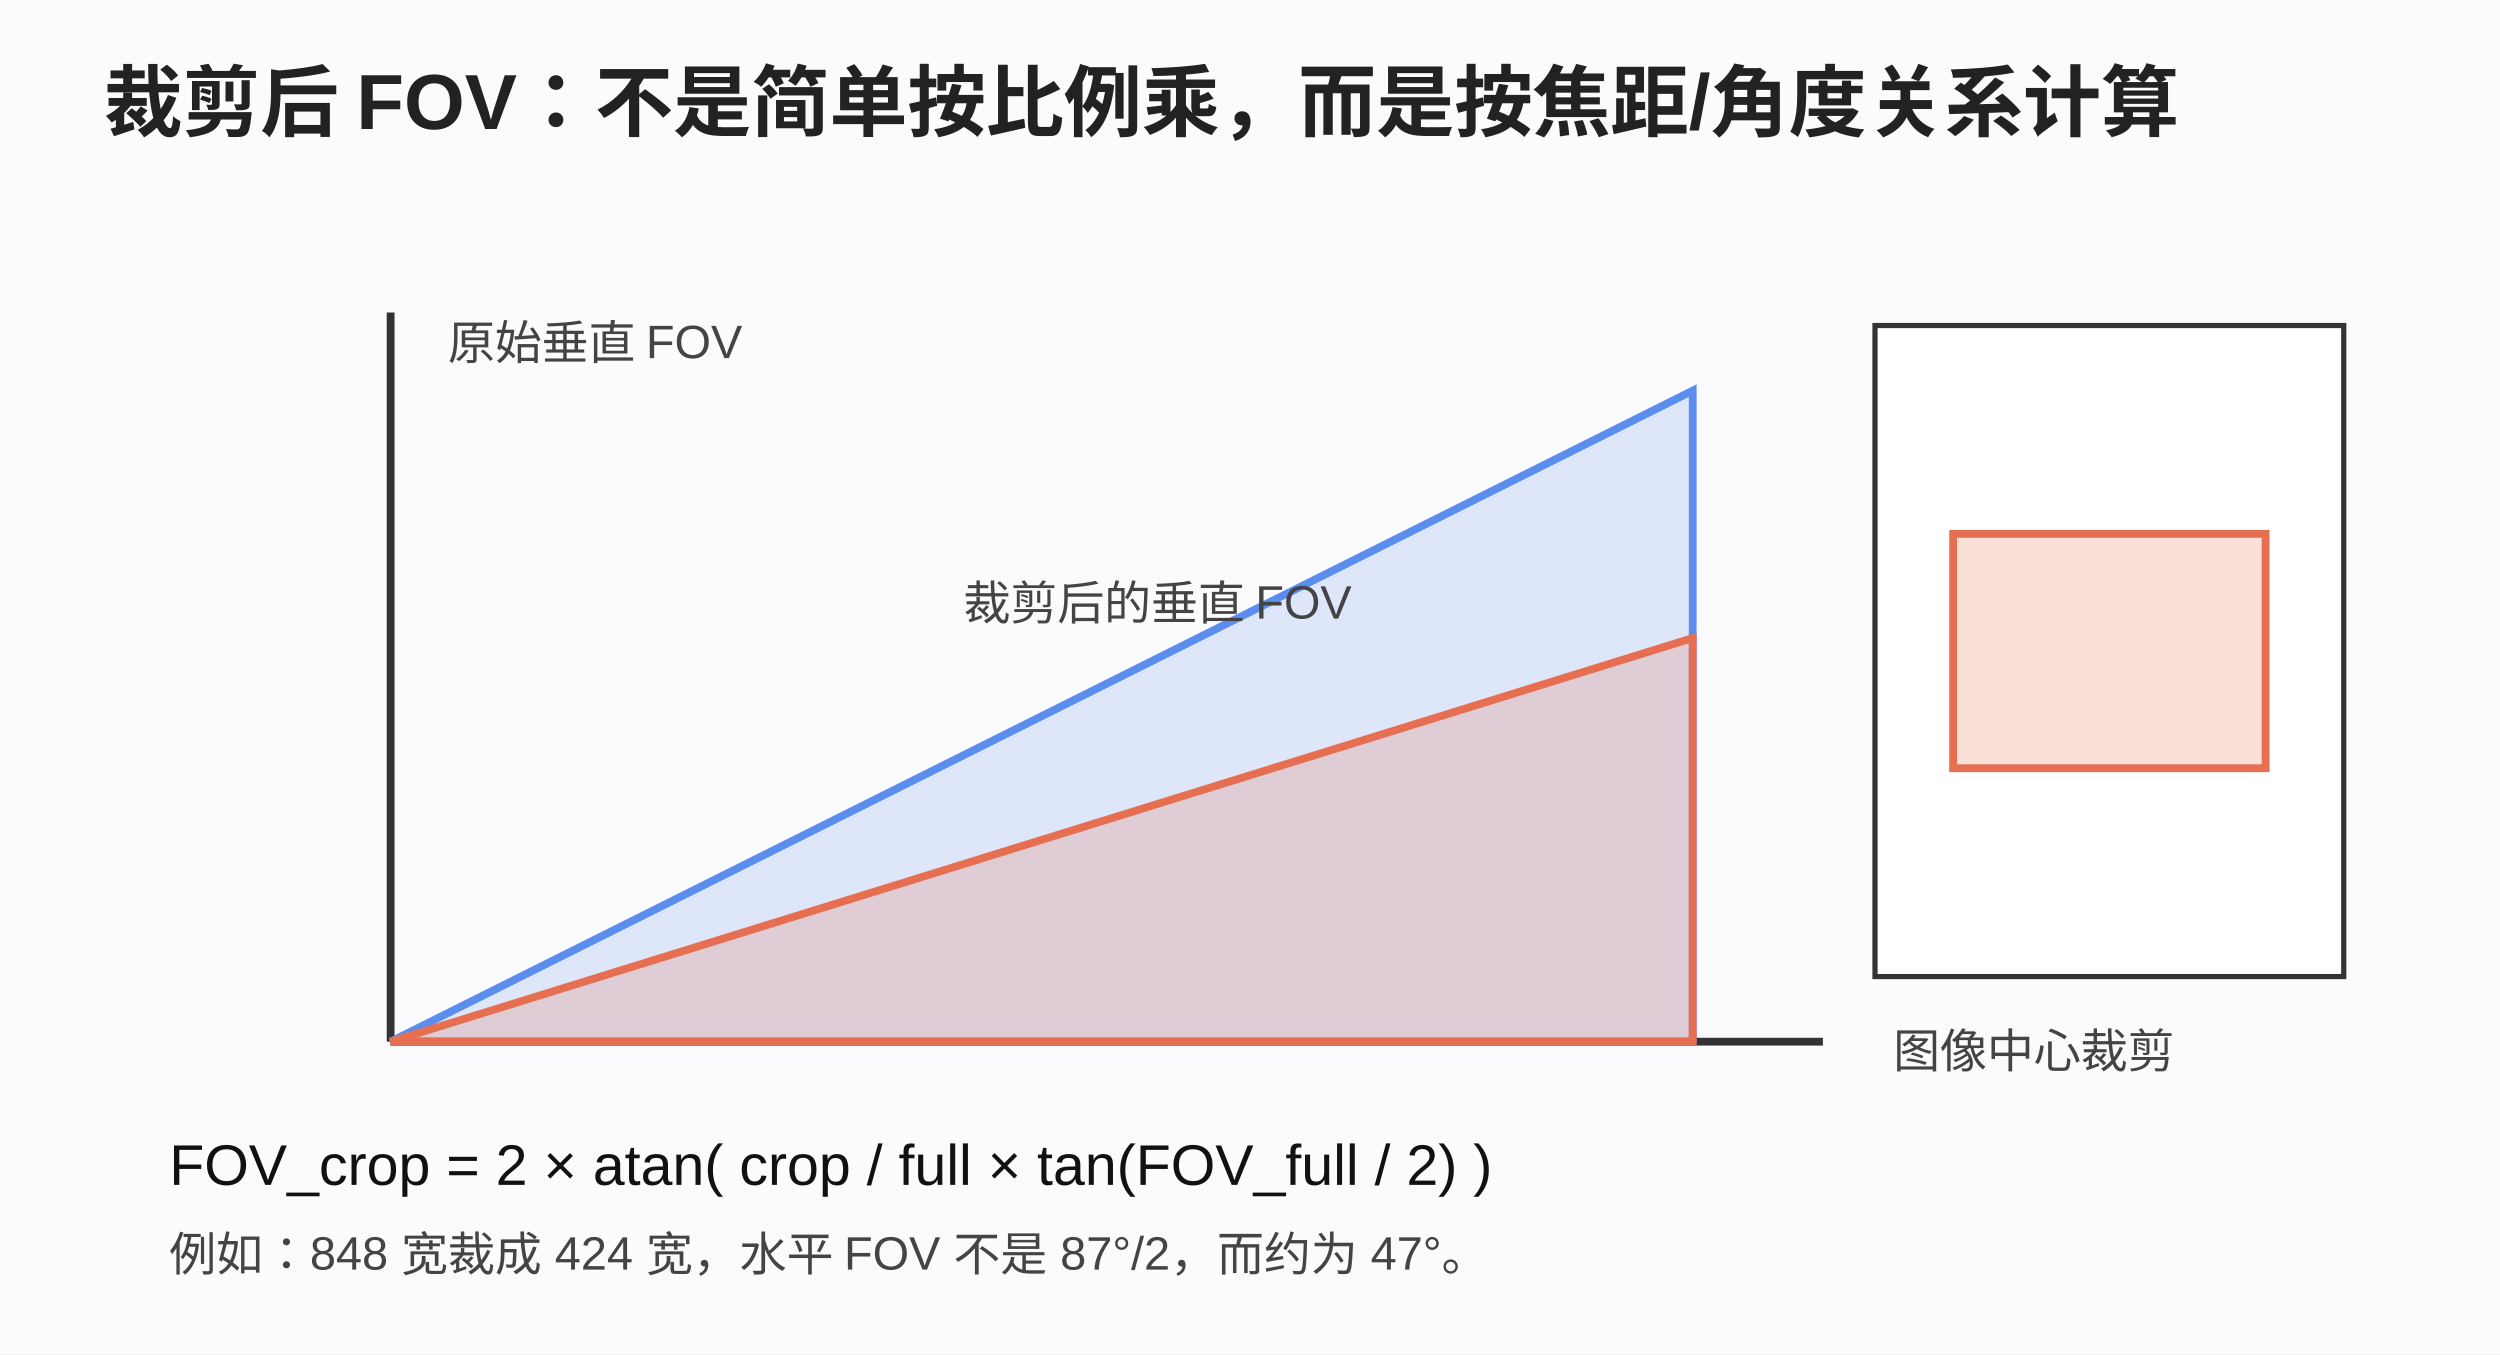
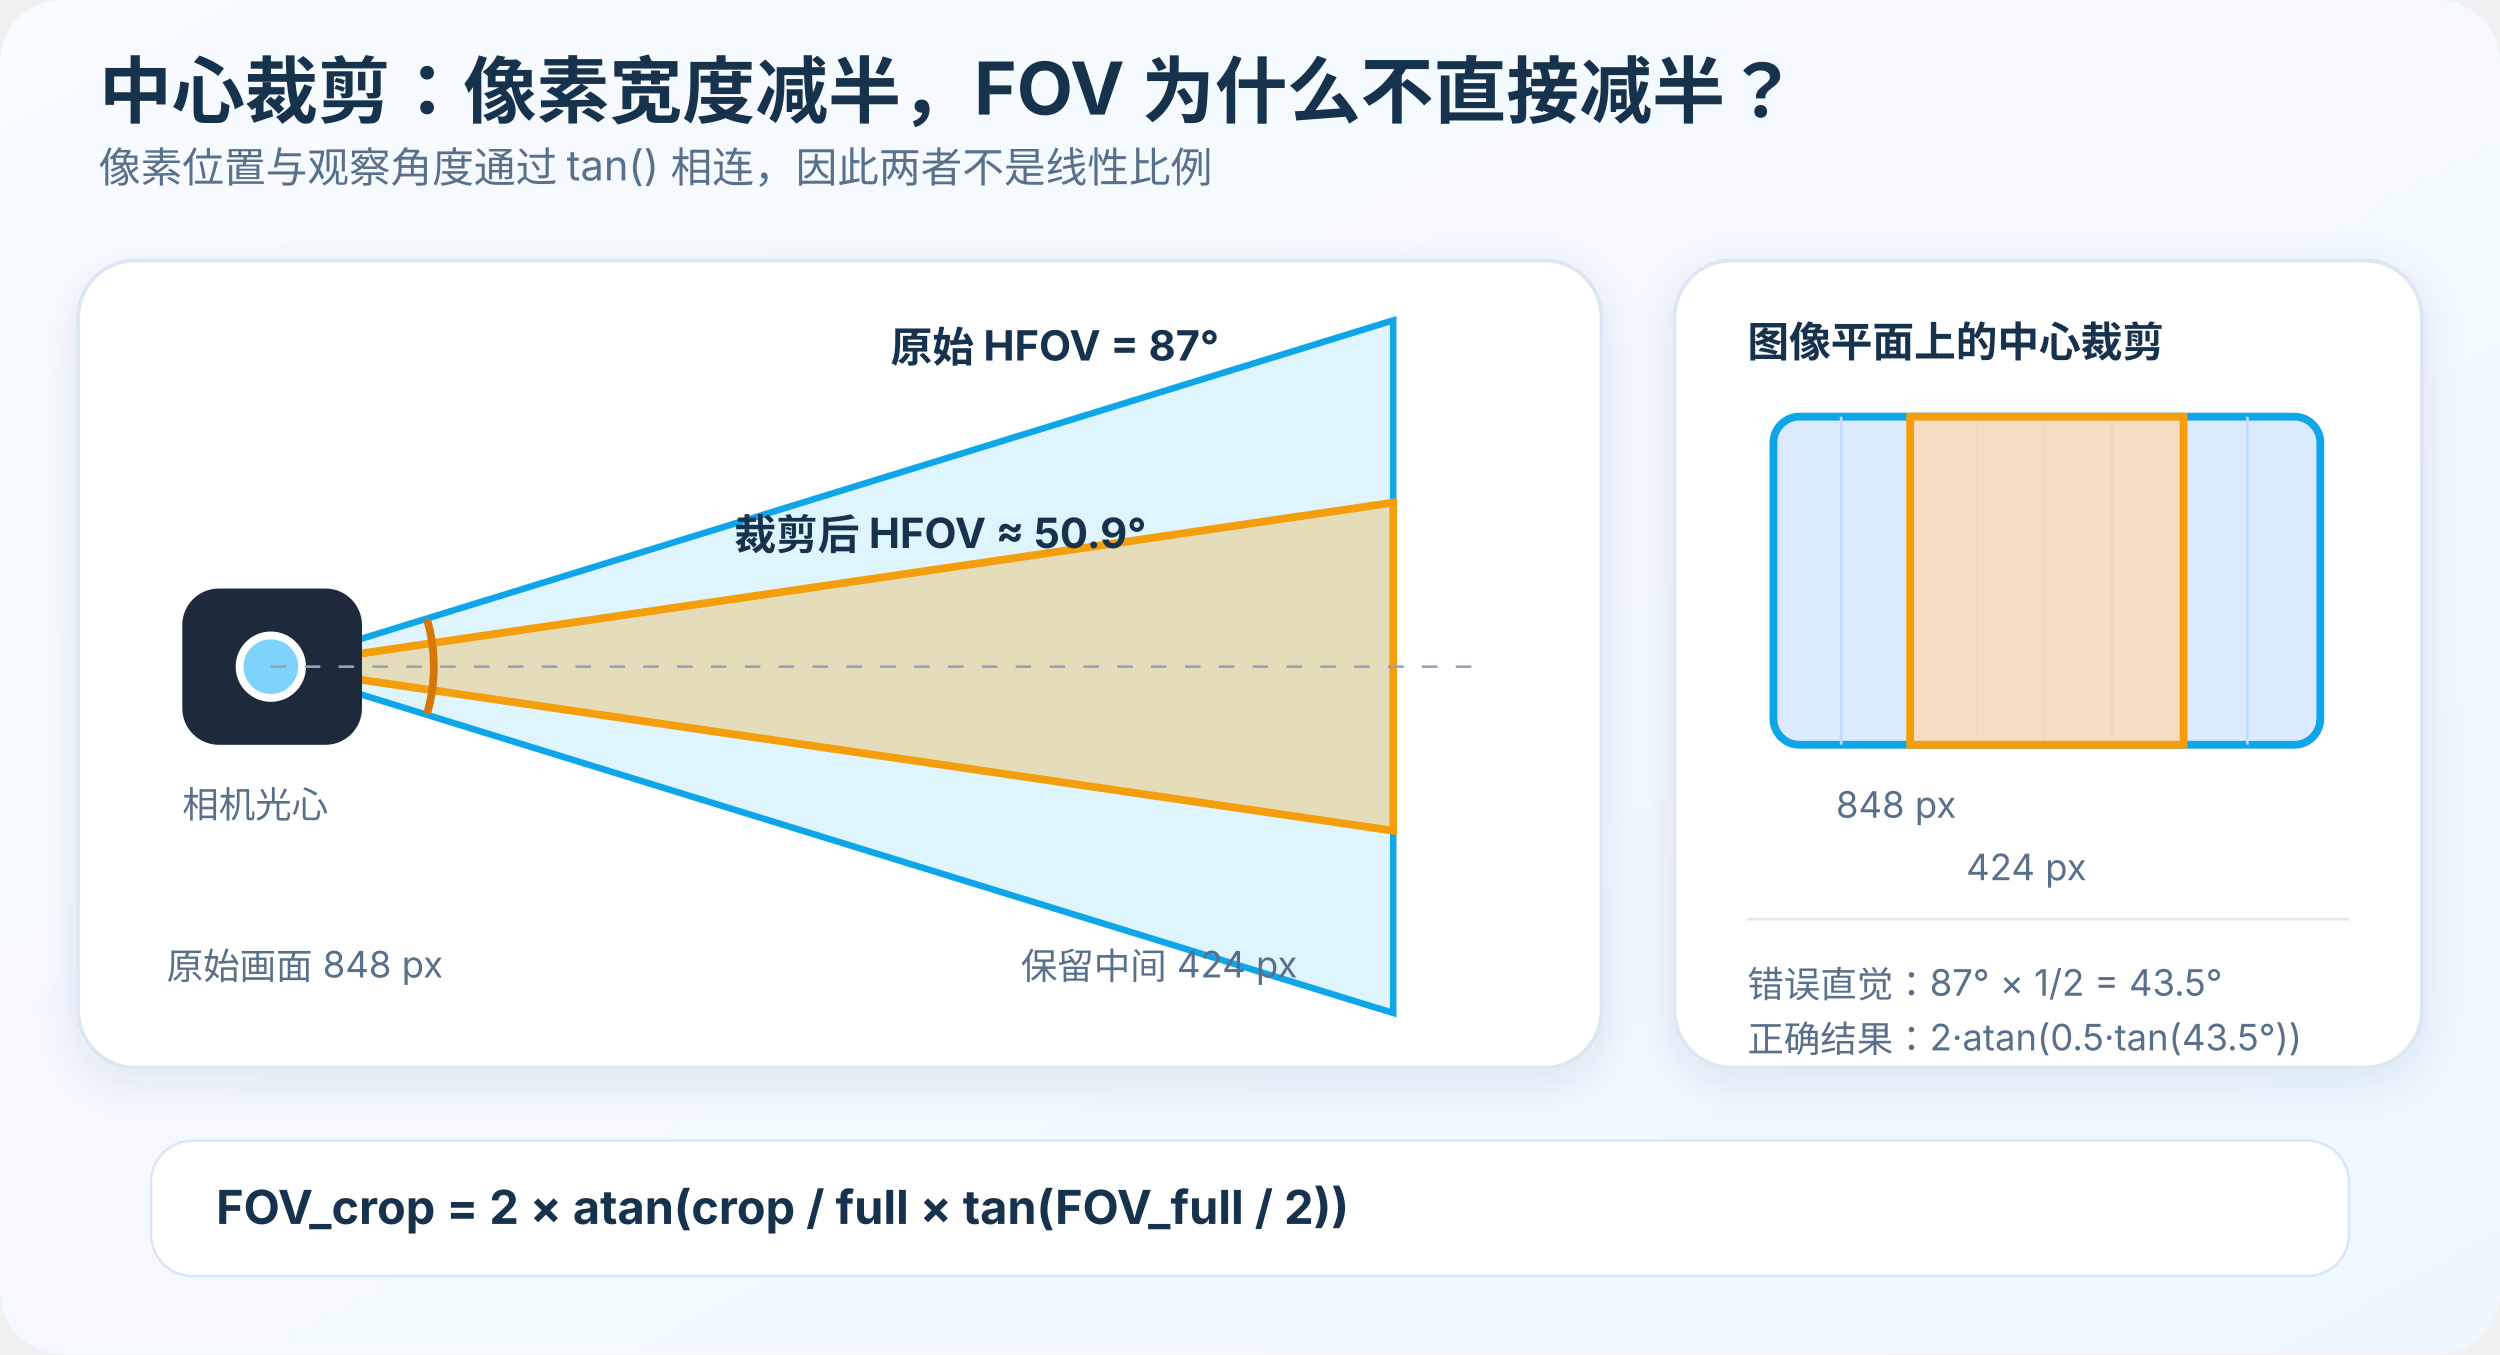
- <svg xmlns="http://www.w3.org/2000/svg" width="960" height="520" viewBox="0 0 960 520">
+ <svg xmlns="http://www.w3.org/2000/svg" width="960" height="520" viewBox="0 0 960 520" role="img" aria-labelledby="title desc">
  <defs>
-     <style>.bg{fill:#fbfbfd}.txt{font-family:Arial,'PingFang SC','Microsoft YaHei',sans-serif;fill:#222}.title{font-size:30px;font-weight:700}.small{font-size:18px;fill:#444}.axis{stroke:#333;stroke-width:3}.fov{fill:rgba(91,141,239,0.18);stroke:#5b8def;stroke-width:3}.crop{fill:rgba(231,111,81,0.22);stroke:#e76f51;stroke-width:3}.screen{fill:#fff;stroke:#333;stroke-width:2}.formula{font-size:22px;fill:#111}</style>
+     <linearGradient id="bg" x1="0" y1="0" x2="1" y2="1">
+       <stop stop-color="#f8fbff" />
+       <stop offset="1" stop-color="#eef7ff" />
+     </linearGradient>
+     <filter id="shadow" x="-20%" y="-20%" width="140%" height="140%">
+       <feDropShadow dx="0" dy="5" stdDeviation="8" flood-color="#16345b" flood-opacity=".10" />
+     </filter>
+     <style>
+       text{font-family:Inter,Arial,'PingFang SC','Microsoft YaHei',sans-serif;fill:#17324d}.title{font-size:28px;font-weight:700}.subtitle{font-size:16px;fill:#58708a}.label{font-size:16px;font-weight:700}.small{font-size:14px;fill:#58708a}.panel{fill:#fff;stroke:#dbe7f4;stroke-width:1.5}
+       .crop-cone,.crop-roi,.crop-label{animation:crop 4.5s ease-in-out infinite}.outer{animation:outer 4.5s ease-in-out infinite}
+       @keyframes crop{0%,18%,100%{opacity:.22}45%,82%{opacity:1}}@keyframes outer{0%,18%,100%{opacity:1}45%,82%{opacity:.42}}
+       @media(prefers-reduced-motion:reduce){.crop-cone,.crop-roi,.crop-label,.outer{animation:none!important}.crop-cone,.crop-roi,.crop-label,.outer{opacity:1}}
+     </style>
  </defs>
-   <rect class="bg" width="960" height="520" />
-   <text x="40" y="50" class="txt title">裁剪后 FOV：不是简单按比例乘，而是按焦距/角度关系计算</text>
-   <line x1="150" y1="400" x2="150" y2="120" class="axis" />
-   <line x1="150" y1="400" x2="700" y2="400" class="axis" />
-   <polygon points="150,400 650,150 650,400" class="fov" />
-   <polygon points="150,400 650,245 650,400" class="crop" />
-   <text x="172" y="138" class="txt small">原始垂直 FOV</text>
-   <text x="370" y="238" class="txt small">裁剪后的垂直 FOV</text>
-   <rect x="720" y="125" width="180" height="250" class="screen" />
-   <rect x="750" y="205" width="120" height="90" class="crop" />
-   <text x="727" y="410" class="txt small">图像中心裁剪</text>
-   <text x="65" y="455" class="txt formula">FOV_crop = 2 × atan( crop / full × tan(FOV_full / 2) )</text>
-   <text x="65" y="488" class="txt small">例如：848 宽裁成 424 宽，水平 FOV 不是 87°/2，而约为 47°。</text>
+   <rect width="960" height="520" rx="24" fill="url(#bg)" />
+   <text x="38" y="45" class="title">中心裁剪：像素宽度减半，FOV 为什么不直接减半？</text>
+   <text x="38" y="70" class="subtitle">像素位置与观察角度通过 tan() 相连，因此两者不是线性比例</text>
+   <rect x="30" y="100" width="585" height="310" rx="22" class="panel" filter="url(#shadow)" />
+   <g class="outer">
+     <polygon points="104,256 535,123 535,389" fill="#38bdf8" fill-opacity=".16" stroke="#0ea5e9" stroke-width="2.5" />
+     <text x="342" y="139" class="label" fill="#0284c7">原始 HFOV = 87°</text>
+   </g>
+   <g class="crop-cone">
+     <polygon points="104,256 535,193 535,319" fill="#f59e0b" fill-opacity=".28" stroke="#f59e0b" stroke-width="3" />
+     <path d="M164 238 A64 64 0 0 1 164 274" fill="none" stroke="#d97706" stroke-width="3" />
+     <text x="282" y="211" class="label" fill="#b45309">裁剪后 HFOV ≈ 50.9°</text>
+   </g>
+   <rect x="70" y="226" width="69" height="60" rx="14" fill="#1e293b" />
+   <circle cx="104" cy="256" r="12" fill="#7dd3fc" stroke="#fff" stroke-width="3" />
+   <line x1="104" y1="256" x2="565" y2="256" stroke="#94a3b8" stroke-dasharray="6 7" />
+   <text x="70" y="314" class="small">相机光心</text>
+   <text x="64" y="376" class="small">原始画面 848 px</text>
+   <text x="392" y="376" class="small crop-label" fill="#b45309">保留中间 424 px</text>
+   <rect x="643" y="100" width="287" height="310" rx="22" class="panel" filter="url(#shadow)" />
+   <text x="671" y="137" class="label">图像平面上的中心裁剪</text>
+   <rect x="681" y="160" width="210" height="126" rx="10" fill="#dbeafe" stroke="#0ea5e9" stroke-width="3" class="outer" />
+   <path d="M707 160V286M733 160V286M759 160V286M785 160V286M811 160V286M837 160V286M863 160V286" stroke="#bfdbfe" />
+   <rect x="733.5" y="160" width="105" height="126" fill="#fed7aa" fill-opacity=".75" stroke="#f59e0b" stroke-width="3" class="crop-roi" />
+   <text x="705" y="314" class="small">848 px</text>
+   <text x="755" y="338" class="small crop-label" fill="#b45309">424 px</text>
+   <line x1="671" y1="353" x2="902" y2="353" stroke="#e2e8f0" />
+   <text x="671" y="383" class="small">错误直觉：87° × 1/2 = 43.5°</text>
+   <text x="671" y="404" class="small" fill="#15803d">正确结果：2·atan(0.5·tan(43.5°))</text>
+   <rect x="58" y="438" width="844" height="52" rx="16" fill="#fff" stroke="#dbe7f4" />
+   <text x="83" y="470" font-size="18" font-weight="650">FOV_crop = 2 × atan(crop / full × tan(FOV_full / 2))</text>
</svg>
